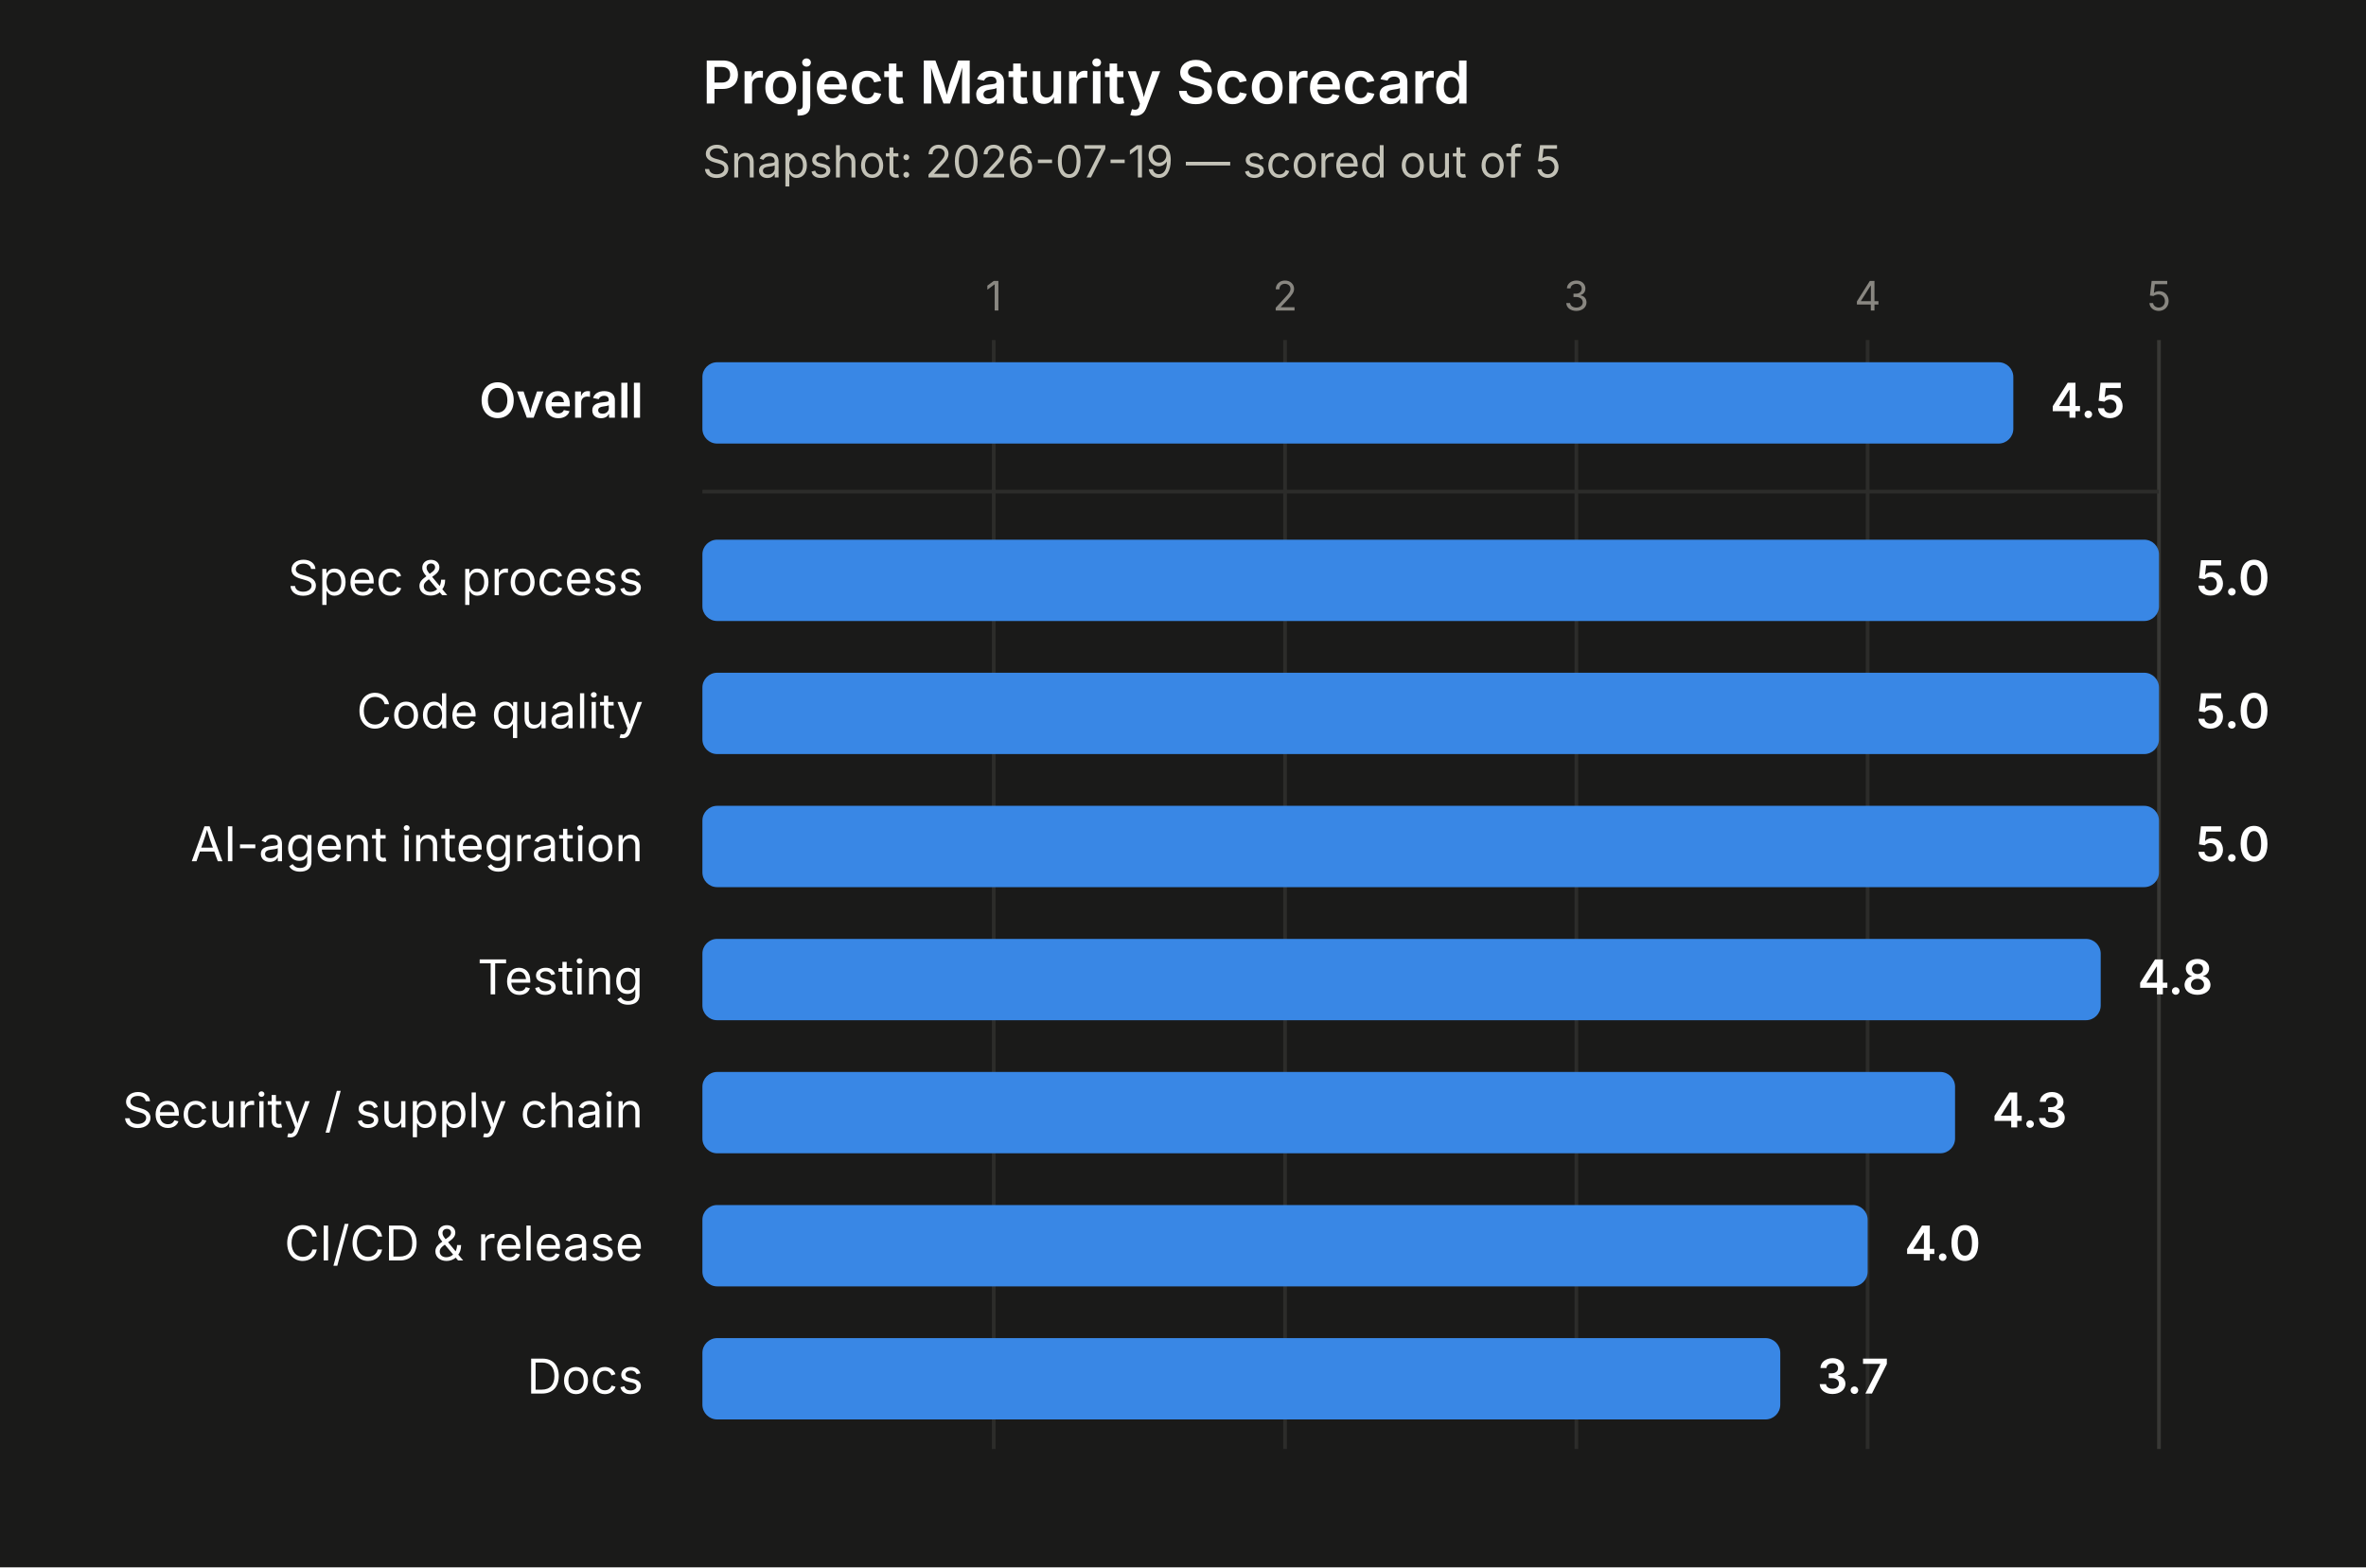
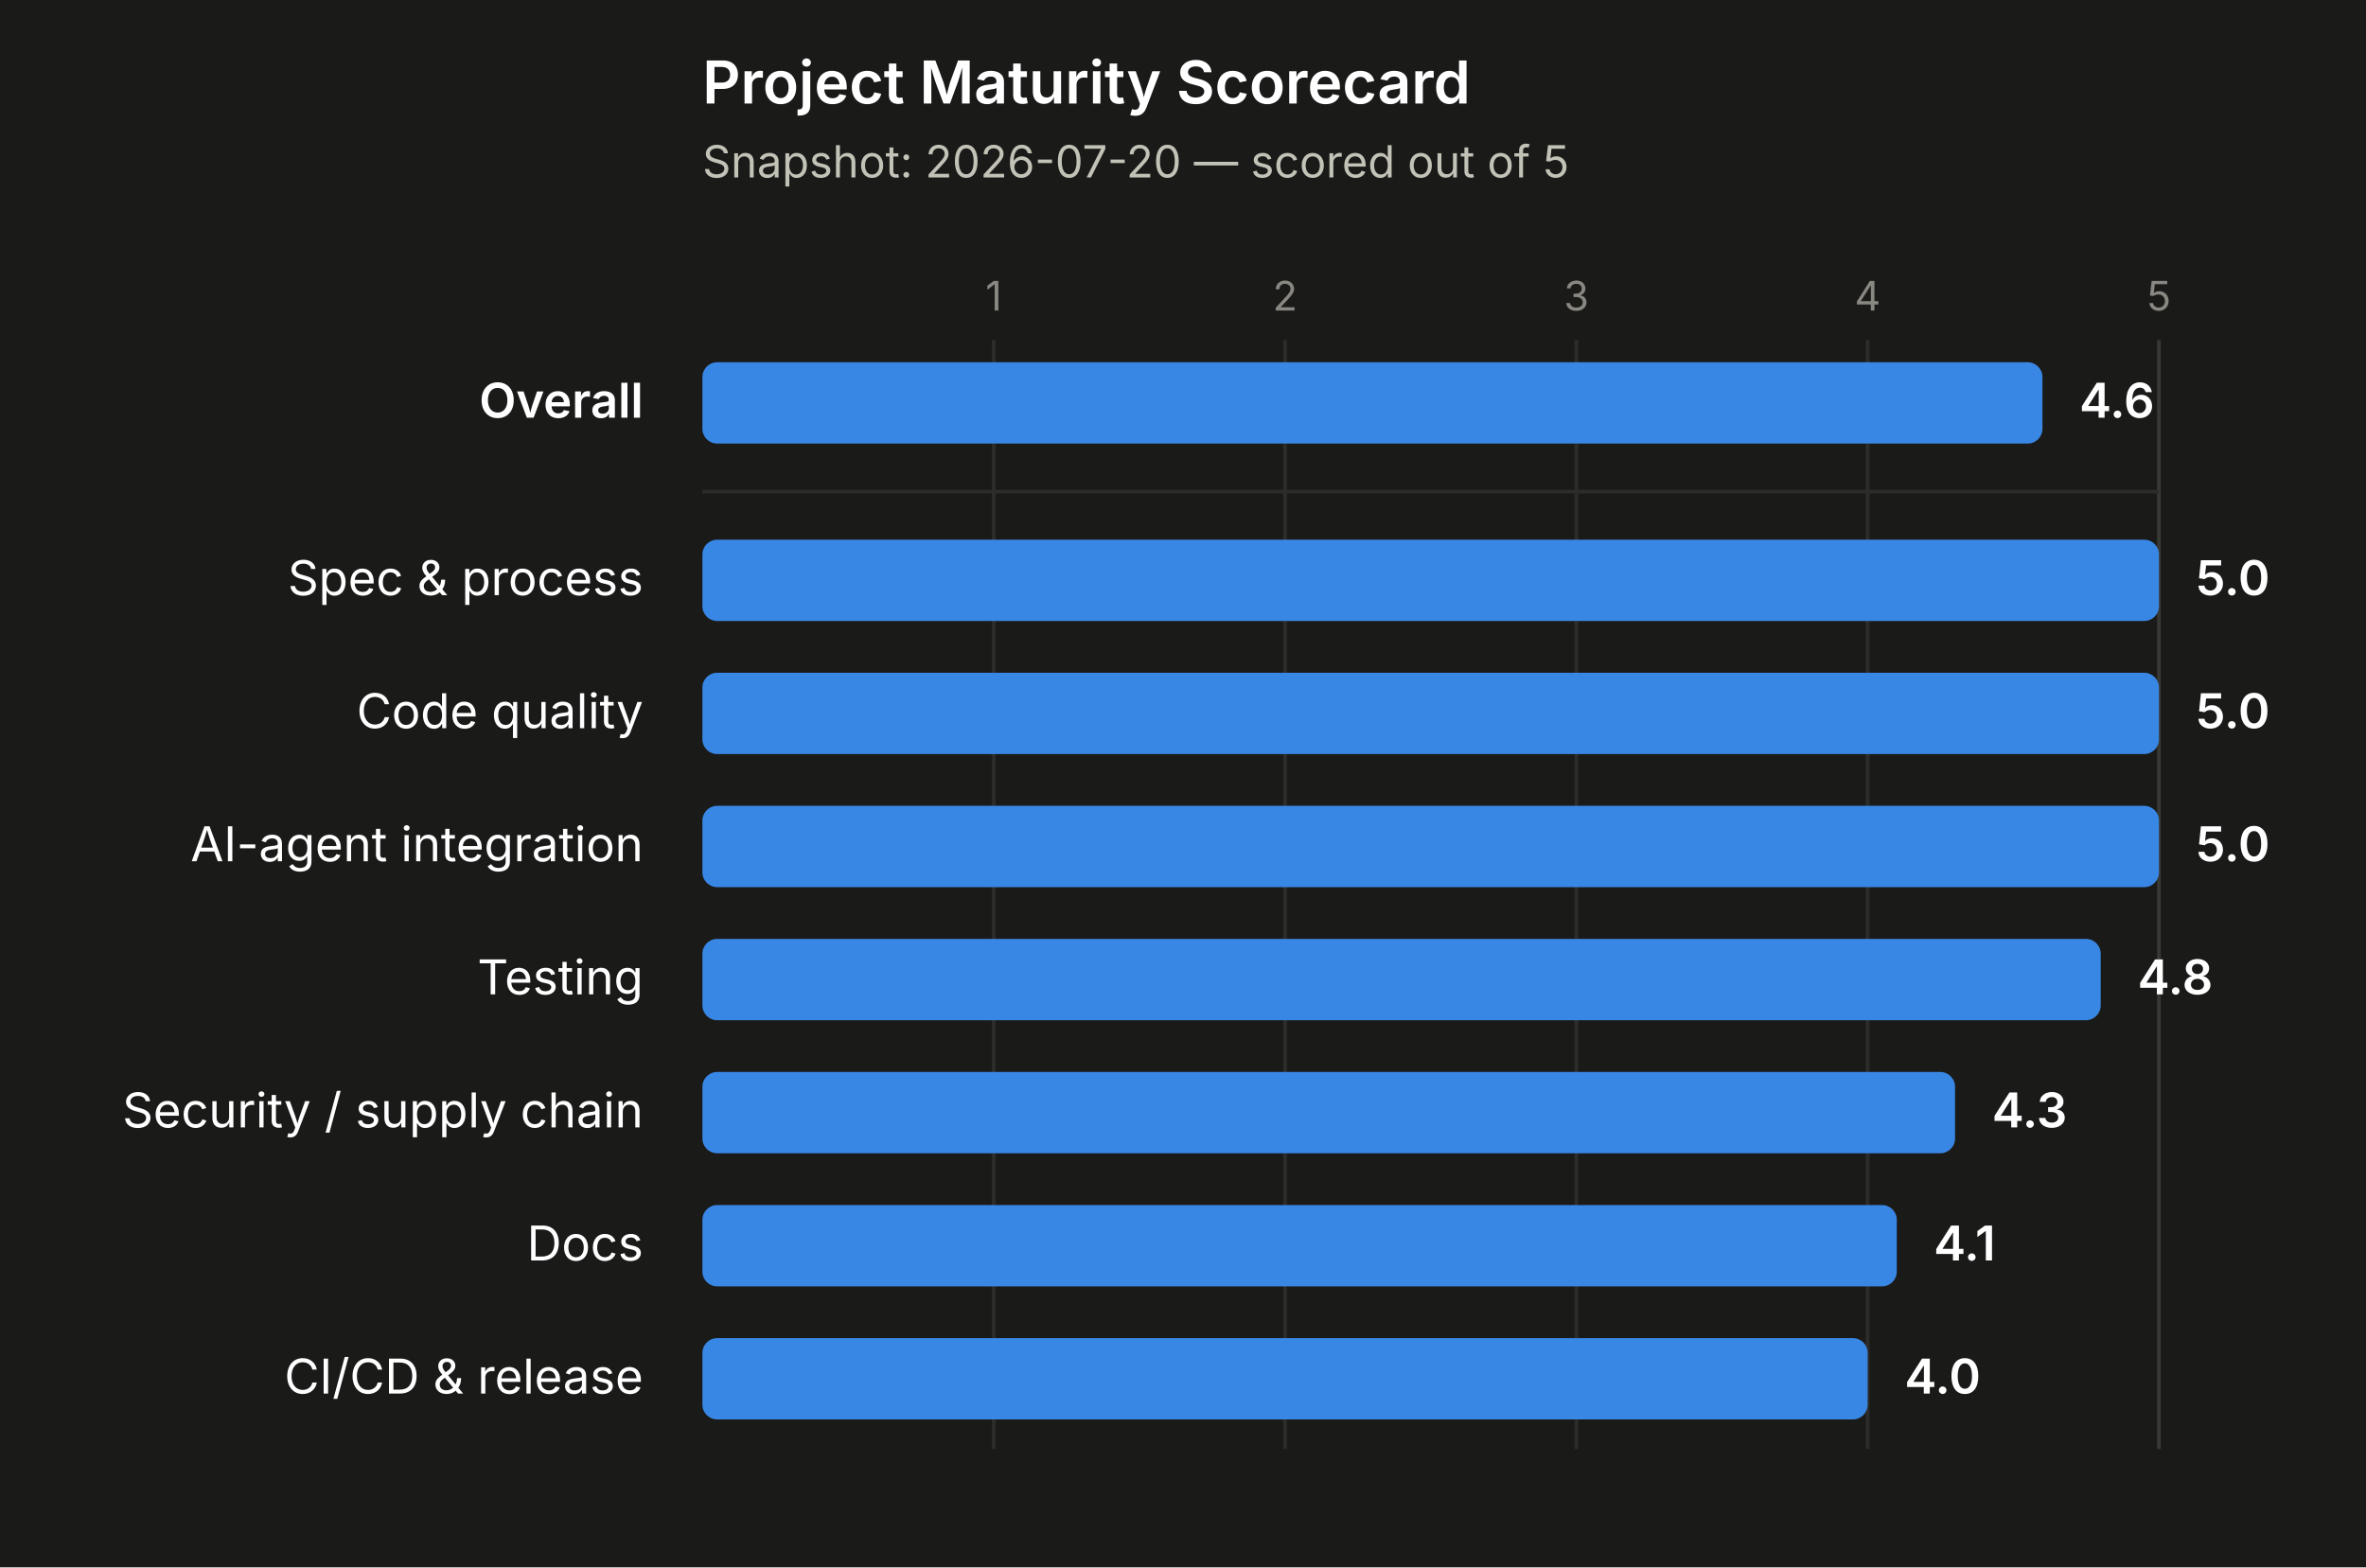
<svg xmlns="http://www.w3.org/2000/svg" width="640" height="424" viewBox="0 0 640 424">
  <rect x="0" y="0" width="640" height="424" fill="#1a1a19" />
  <text x="190" y="28" font-size="16" font-weight="600" fill="#ffffff" font-family="system-ui, -apple-system, 'Segoe UI', sans-serif">Project Maturity Scorecard</text>
-   <text x="190" y="48" font-size="12" fill="#c3c2b7" font-family="system-ui, -apple-system, 'Segoe UI', sans-serif">Snapshot: 2026-07-19 — scored out of 5</text>
+   <text x="190" y="48" font-size="12" fill="#c3c2b7" font-family="system-ui, -apple-system, 'Segoe UI', sans-serif">Snapshot: 2026-07-20 — scored out of 5</text>
  <line x1="268.8" y1="92" x2="268.8" y2="392" stroke="#2c2c2a" stroke-width="1" />
  <text x="268.8" y="84" font-size="11" fill="#898781" text-anchor="middle" font-family="system-ui, -apple-system, 'Segoe UI', sans-serif">1</text>
  <line x1="347.6" y1="92" x2="347.6" y2="392" stroke="#2c2c2a" stroke-width="1" />
  <text x="347.6" y="84" font-size="11" fill="#898781" text-anchor="middle" font-family="system-ui, -apple-system, 'Segoe UI', sans-serif">2</text>
  <line x1="426.4" y1="92" x2="426.4" y2="392" stroke="#2c2c2a" stroke-width="1" />
  <text x="426.4" y="84" font-size="11" fill="#898781" text-anchor="middle" font-family="system-ui, -apple-system, 'Segoe UI', sans-serif">3</text>
  <line x1="505.2" y1="92" x2="505.2" y2="392" stroke="#2c2c2a" stroke-width="1" />
  <text x="505.2" y="84" font-size="11" fill="#898781" text-anchor="middle" font-family="system-ui, -apple-system, 'Segoe UI', sans-serif">4</text>
  <line x1="584" y1="92" x2="584" y2="392" stroke="#383835" stroke-width="1" />
  <text x="584" y="84" font-size="11" fill="#898781" text-anchor="middle" font-family="system-ui, -apple-system, 'Segoe UI', sans-serif">5</text>
  <line x1="190" y1="133" x2="584" y2="133" stroke="#2c2c2a" stroke-width="1" />
  <text x="174" y="113" font-size="13" font-weight="600" fill="#ffffff" text-anchor="end" font-family="system-ui, -apple-system, 'Segoe UI', sans-serif">Overall</text>
-   <rect x="190" y="98" width="354.6" height="22" rx="4" ry="4" fill="#3987e5" />
-   <text x="554.6" y="113" font-size="13" font-weight="600" fill="#ffffff" font-family="system-ui, -apple-system, 'Segoe UI', sans-serif">4.5</text>
+   <rect x="190" y="98" width="362.48" height="22" rx="4" ry="4" fill="#3987e5" />
+   <text x="562.48" y="113" font-size="13" font-weight="600" fill="#ffffff" font-family="system-ui, -apple-system, 'Segoe UI', sans-serif">4.6</text>
  <text x="174" y="161" font-size="13" font-weight="400" fill="#ffffff" text-anchor="end" font-family="system-ui, -apple-system, 'Segoe UI', sans-serif">Spec &amp; process</text>
  <rect x="190" y="146" width="394" height="22" rx="4" ry="4" fill="#3987e5" />
  <text x="594" y="161" font-size="13" font-weight="600" fill="#ffffff" font-family="system-ui, -apple-system, 'Segoe UI', sans-serif">5.0</text>
  <text x="174" y="197" font-size="13" font-weight="400" fill="#ffffff" text-anchor="end" font-family="system-ui, -apple-system, 'Segoe UI', sans-serif">Code quality</text>
  <rect x="190" y="182" width="394" height="22" rx="4" ry="4" fill="#3987e5" />
  <text x="594" y="197" font-size="13" font-weight="600" fill="#ffffff" font-family="system-ui, -apple-system, 'Segoe UI', sans-serif">5.0</text>
  <text x="174" y="233" font-size="13" font-weight="400" fill="#ffffff" text-anchor="end" font-family="system-ui, -apple-system, 'Segoe UI', sans-serif">AI-agent integration</text>
  <rect x="190" y="218" width="394" height="22" rx="4" ry="4" fill="#3987e5" />
  <text x="594" y="233" font-size="13" font-weight="600" fill="#ffffff" font-family="system-ui, -apple-system, 'Segoe UI', sans-serif">5.0</text>
  <text x="174" y="269" font-size="13" font-weight="400" fill="#ffffff" text-anchor="end" font-family="system-ui, -apple-system, 'Segoe UI', sans-serif">Testing</text>
  <rect x="190" y="254" width="378.24" height="22" rx="4" ry="4" fill="#3987e5" />
  <text x="578.24" y="269" font-size="13" font-weight="600" fill="#ffffff" font-family="system-ui, -apple-system, 'Segoe UI', sans-serif">4.8</text>
  <text x="174" y="305" font-size="13" font-weight="400" fill="#ffffff" text-anchor="end" font-family="system-ui, -apple-system, 'Segoe UI', sans-serif">Security / supply chain</text>
  <rect x="190" y="290" width="338.84" height="22" rx="4" ry="4" fill="#3987e5" />
  <text x="538.84" y="305" font-size="13" font-weight="600" fill="#ffffff" font-family="system-ui, -apple-system, 'Segoe UI', sans-serif">4.3</text>
-   <text x="174" y="341" font-size="13" font-weight="400" fill="#ffffff" text-anchor="end" font-family="system-ui, -apple-system, 'Segoe UI', sans-serif">CI/CD &amp; release</text>
-   <rect x="190" y="326" width="315.2" height="22" rx="4" ry="4" fill="#3987e5" />
-   <text x="515.2" y="341" font-size="13" font-weight="600" fill="#ffffff" font-family="system-ui, -apple-system, 'Segoe UI', sans-serif">4.0</text>
-   <text x="174" y="377" font-size="13" font-weight="400" fill="#ffffff" text-anchor="end" font-family="system-ui, -apple-system, 'Segoe UI', sans-serif">Docs</text>
-   <rect x="190" y="362" width="291.56" height="22" rx="4" ry="4" fill="#3987e5" />
-   <text x="491.56" y="377" font-size="13" font-weight="600" fill="#ffffff" font-family="system-ui, -apple-system, 'Segoe UI', sans-serif">3.7</text>
+   <text x="174" y="341" font-size="13" font-weight="400" fill="#ffffff" text-anchor="end" font-family="system-ui, -apple-system, 'Segoe UI', sans-serif">Docs</text>
+   <rect x="190" y="326" width="323.08" height="22" rx="4" ry="4" fill="#3987e5" />
+   <text x="523.08" y="341" font-size="13" font-weight="600" fill="#ffffff" font-family="system-ui, -apple-system, 'Segoe UI', sans-serif">4.1</text>
+   <text x="174" y="377" font-size="13" font-weight="400" fill="#ffffff" text-anchor="end" font-family="system-ui, -apple-system, 'Segoe UI', sans-serif">CI/CD &amp; release</text>
+   <rect x="190" y="362" width="315.2" height="22" rx="4" ry="4" fill="#3987e5" />
+   <text x="515.2" y="377" font-size="13" font-weight="600" fill="#ffffff" font-family="system-ui, -apple-system, 'Segoe UI', sans-serif">4.0</text>
</svg>
